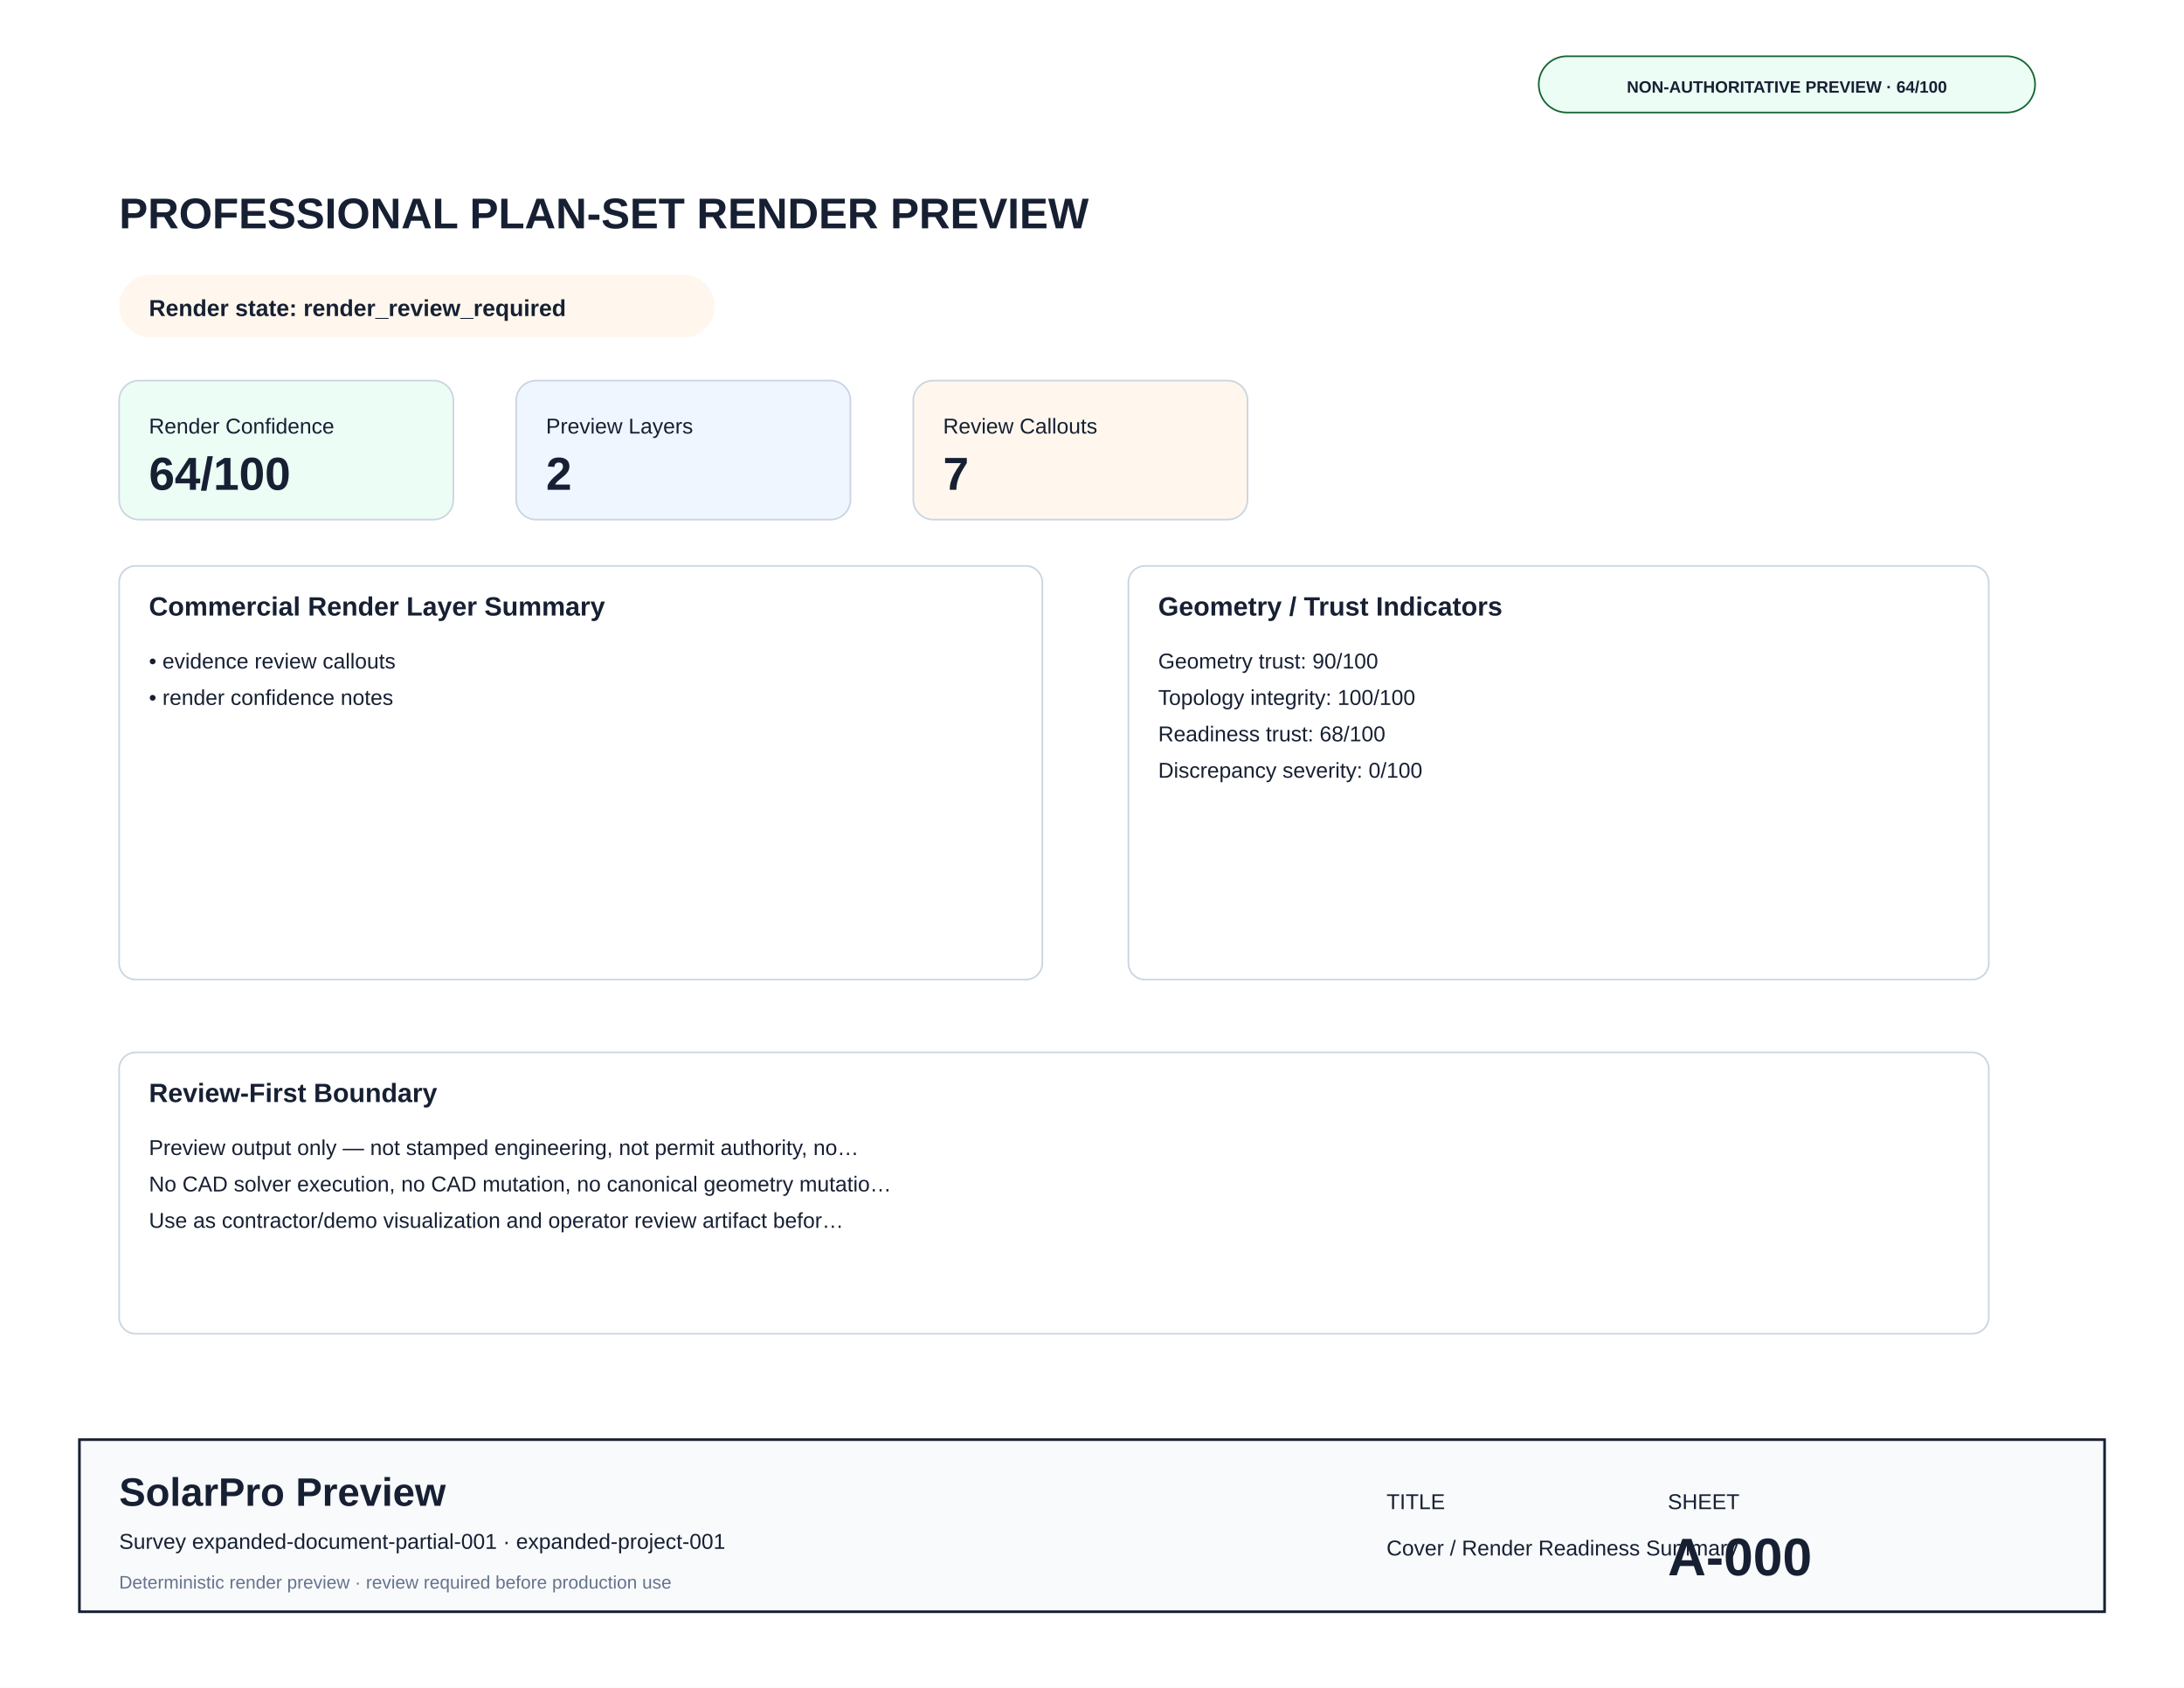
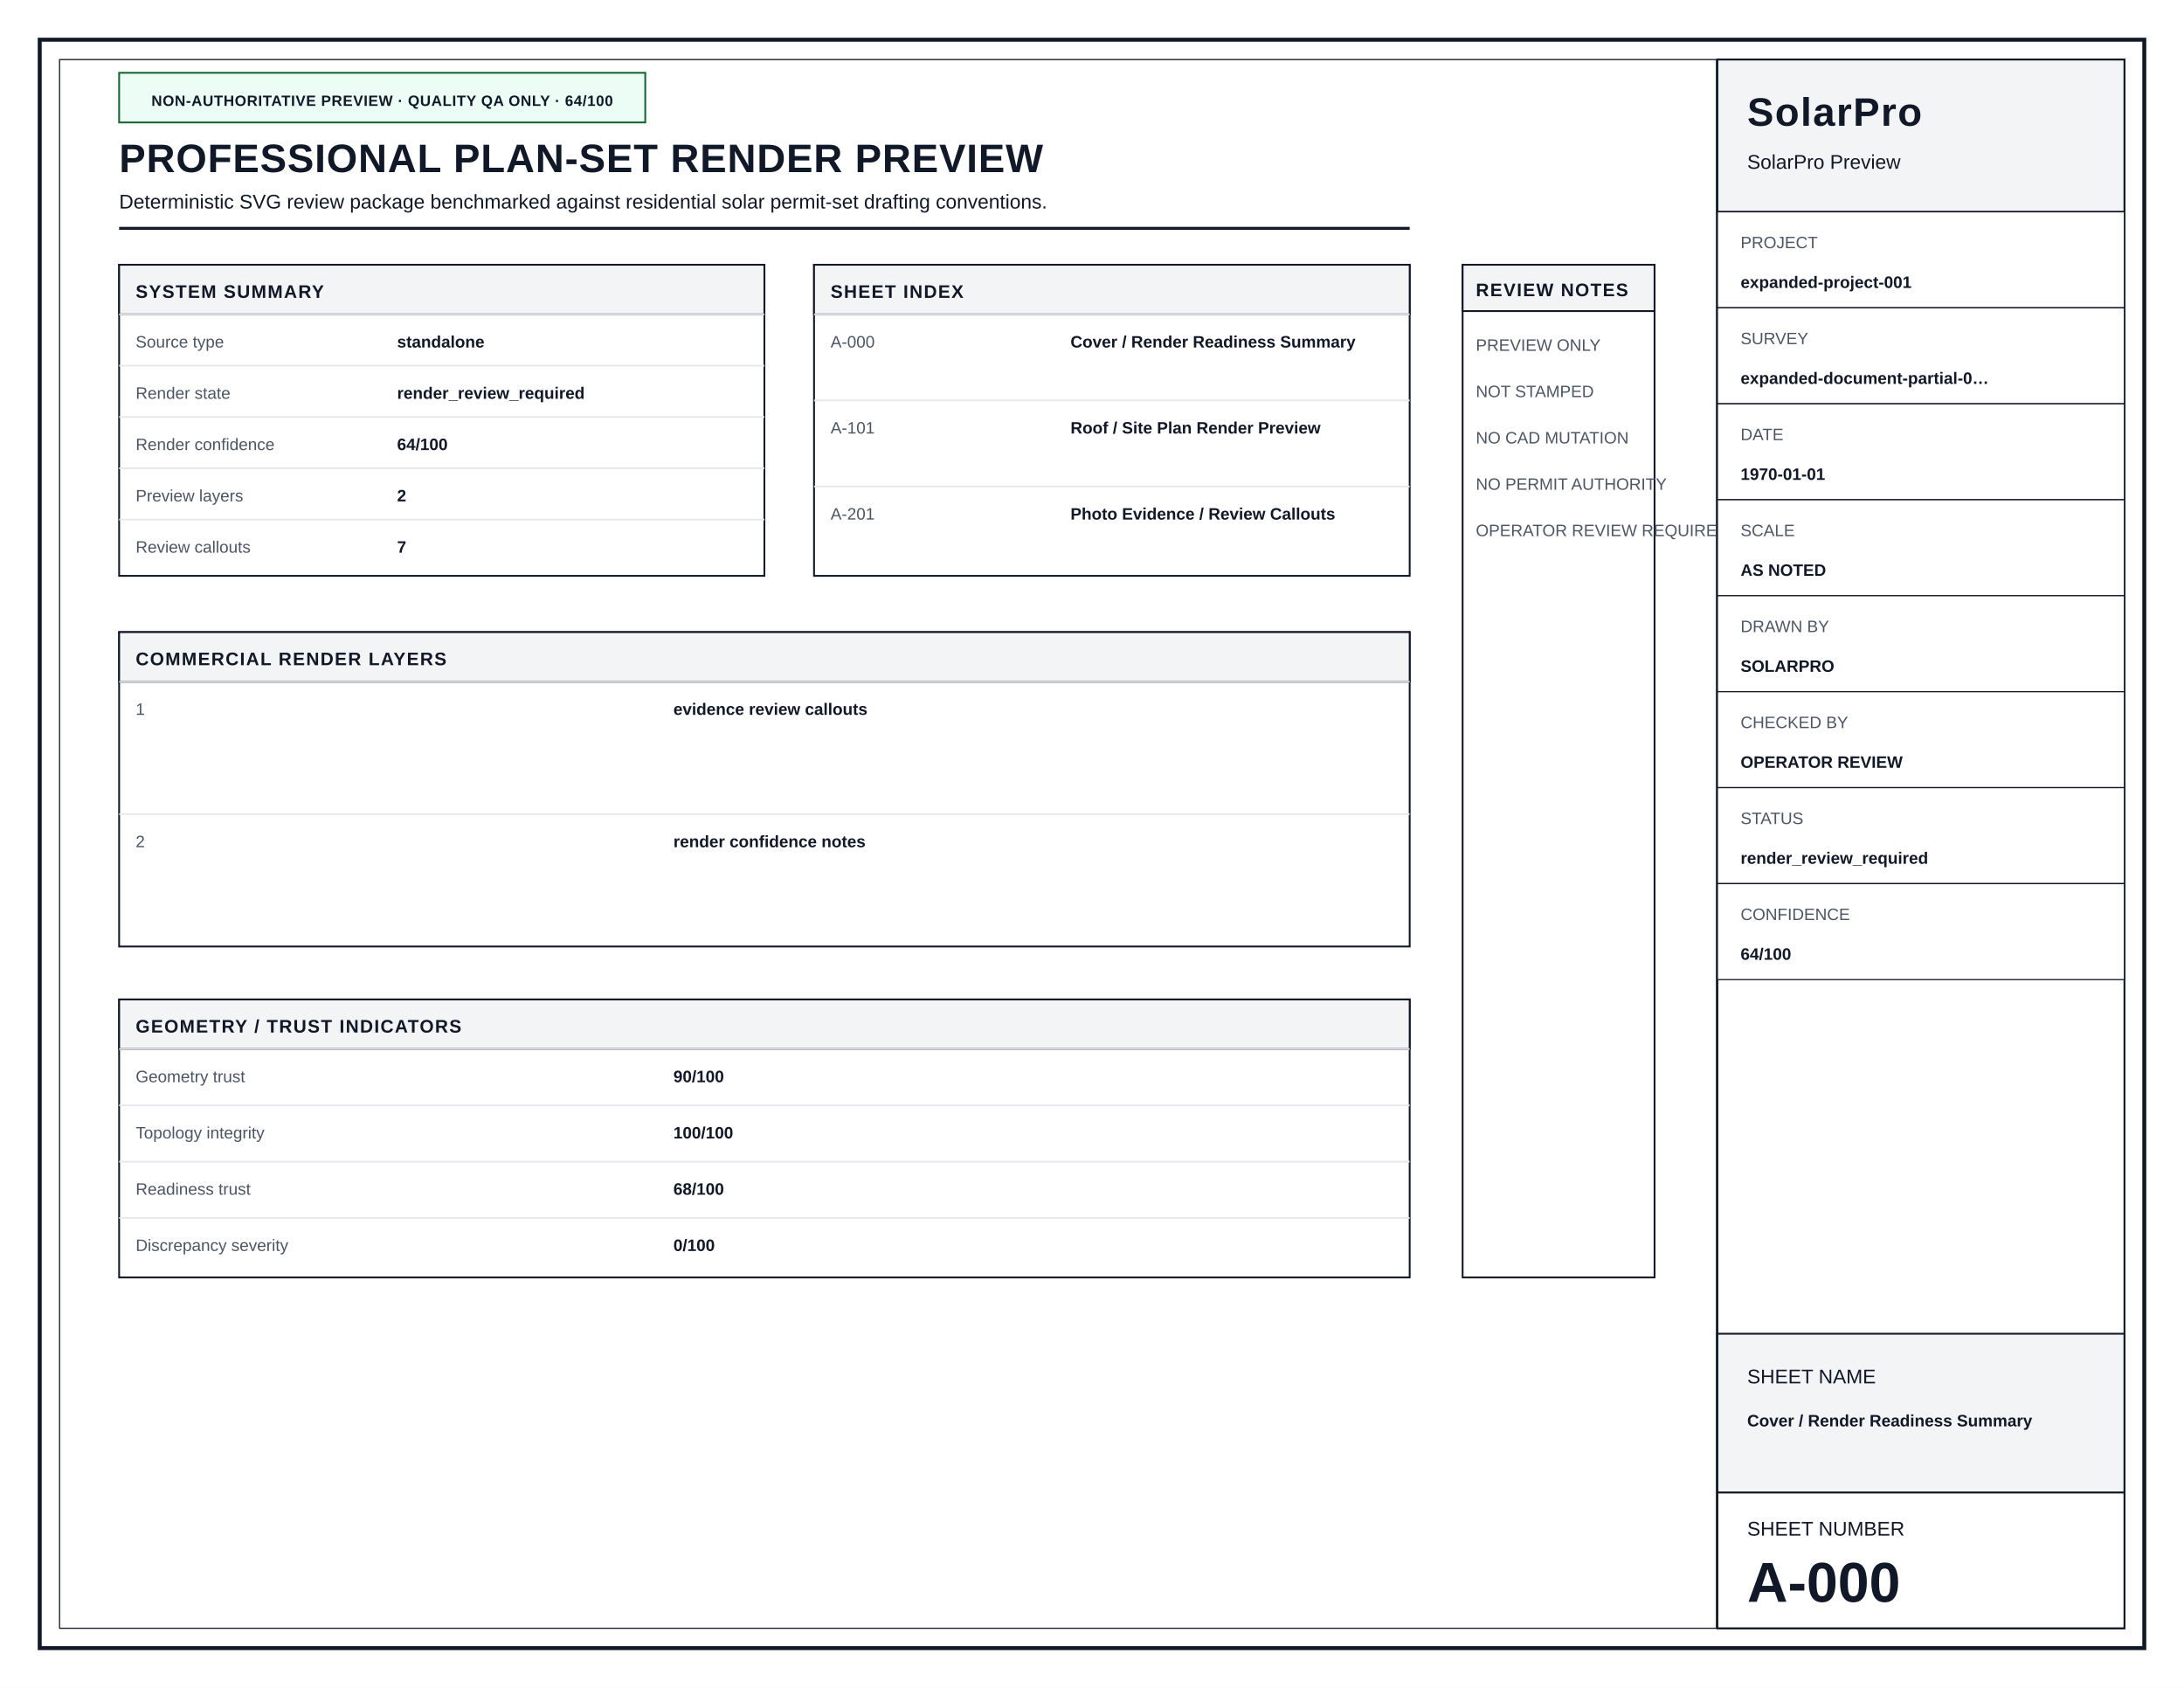
<svg xmlns="http://www.w3.org/2000/svg" width="1320" height="1020" viewBox="0 0 1320 1020" role="img">
  <defs>
-     <style>.title{font:700 24px Arial,sans-serif;fill:#172033}.sheetno{font:800 32px Arial,sans-serif;fill:#172033}.metric{font:800 28px Arial,sans-serif;fill:#172033}.panelTitle{font:700 16px Arial,sans-serif;fill:#172033}.label{font:700 15px Arial,sans-serif;fill:#172033}.small{font:13px Arial,sans-serif;fill:#172033}.tiny{font:11px Arial,sans-serif;fill:#64748b}.badge{font:700 14px Arial,sans-serif;fill:#172033}.stamp{font:700 10px Arial,sans-serif;fill:#172033}</style>
+     <style>.title{font:800 24px Arial,sans-serif;letter-spacing:.8px;fill:#111827}.drawingTitle{font:800 24px Arial,sans-serif;letter-spacing:.5px;fill:#111827}.sheetno{font:900 34px Arial,sans-serif;fill:#111827}.metric{font:800 24px Arial,sans-serif;fill:#111827}.panelTitle{font:800 14px Arial,sans-serif;letter-spacing:.4px;fill:#111827}.tableHead{font:800 11px Arial,sans-serif;letter-spacing:.7px;fill:#111827}.label{font:800 14px Arial,sans-serif;fill:#111827}.small{font:12px Arial,sans-serif;fill:#111827}.tiny{font:10px Arial,sans-serif;fill:#4b5563}.tinyStrong{font:700 10px Arial,sans-serif;fill:#111827}.callout{font:700 10px Arial,sans-serif;letter-spacing:.25px;fill:#111827}.badge{font:700 12px Arial,sans-serif;fill:#111827}.stamp{font:800 9px Arial,sans-serif;letter-spacing:.3px;fill:#111827}</style>
  </defs>
  <rect width="100%" height="100%" fill="#ffffff" />
-   <text x="72" y="138" style="font:700 26px Arial,sans-serif;fill:#172033">PROFESSIONAL PLAN-SET RENDER PREVIEW</text>
-   <rect x="72" y="166" width="360" height="38" rx="19" fill="#fff7ed" />
-   <text x="90" y="191" class="badge">Render state: render_review_required</text>
  <g>
-     <rect x="72" y="230" width="202" height="84" rx="12" fill="#ecfdf5" stroke="#cbd5e1" />
-     <text x="90" y="262" class="small">Render Confidence</text>
-     <text x="90" y="296" class="metric">64/100</text>
+     <rect x="24" y="24" width="1272" height="972" fill="none" stroke="#111827" stroke-width="2.4" />
+     <rect x="36" y="36" width="1248" height="948" fill="none" stroke="#111827" stroke-width="0.7" />
+     <line x1="1038" y1="36" x2="1038" y2="984" stroke="#111827" stroke-width="1.8" />
+   </g>
+   <text x="72" y="104" class="drawingTitle">PROFESSIONAL PLAN-SET RENDER PREVIEW</text>
+   <text x="72" y="126" class="small">Deterministic SVG review package benchmarked against residential solar permit-set drafting conventions.</text>
+   <line x1="72" y1="138" x2="852" y2="138" stroke="#111827" stroke-width="1.8" />
+   <g>
+     <rect x="72" y="160" width="390" height="188" fill="#fff" stroke="#111827" stroke-width="1.1" />
+     <rect x="72" y="160" width="390" height="30" fill="#f3f4f6" stroke="#111827" stroke-width="1.1" />
+     <text x="82" y="180" class="tableHead">SYSTEM SUMMARY</text>
+     <line x1="72" y1="190" x2="462" y2="190" stroke="#e5e7eb" />
+     <text x="82" y="210" class="tiny">Source type</text>
+     <text x="240" y="210" class="tinyStrong">standalone</text>
+     <line x1="72" y1="221" x2="462" y2="221" stroke="#e5e7eb" />
+     <text x="82" y="241" class="tiny">Render state</text>
+     <text x="240" y="241" class="tinyStrong">render_review_required</text>
+     <line x1="72" y1="252" x2="462" y2="252" stroke="#e5e7eb" />
+     <text x="82" y="272" class="tiny">Render confidence</text>
+     <text x="240" y="272" class="tinyStrong">64/100</text>
+     <line x1="72" y1="283" x2="462" y2="283" stroke="#e5e7eb" />
+     <text x="82" y="303" class="tiny">Preview layers</text>
+     <text x="240" y="303" class="tinyStrong">2</text>
+     <line x1="72" y1="314" x2="462" y2="314" stroke="#e5e7eb" />
+     <text x="82" y="334" class="tiny">Review callouts</text>
+     <text x="240" y="334" class="tinyStrong">7</text>
  </g>
  <g>
-     <rect x="312" y="230" width="202" height="84" rx="12" fill="#eff6ff" stroke="#cbd5e1" />
-     <text x="330" y="262" class="small">Preview Layers</text>
-     <text x="330" y="296" class="metric">2</text>
+     <rect x="492" y="160" width="360" height="188" fill="#fff" stroke="#111827" stroke-width="1.1" />
+     <rect x="492" y="160" width="360" height="30" fill="#f3f4f6" stroke="#111827" stroke-width="1.1" />
+     <text x="502" y="180" class="tableHead">SHEET INDEX</text>
+     <line x1="492" y1="190" x2="852" y2="190" stroke="#e5e7eb" />
+     <text x="502" y="210" class="tiny">A-000</text>
+     <text x="647" y="210" class="tinyStrong">Cover / Render Readiness Summary</text>
+     <line x1="492" y1="242" x2="852" y2="242" stroke="#e5e7eb" />
+     <text x="502" y="262" class="tiny">A-101</text>
+     <text x="647" y="262" class="tinyStrong">Roof / Site Plan Render Preview</text>
+     <line x1="492" y1="294" x2="852" y2="294" stroke="#e5e7eb" />
+     <text x="502" y="314" class="tiny">A-201</text>
+     <text x="647" y="314" class="tinyStrong">Photo Evidence / Review Callouts</text>
  </g>
  <g>
-     <rect x="552" y="230" width="202" height="84" rx="12" fill="#fff7ed" stroke="#cbd5e1" />
-     <text x="570" y="262" class="small">Review Callouts</text>
-     <text x="570" y="296" class="metric">7</text>
+     <rect x="72" y="382" width="780" height="190" fill="#fff" stroke="#111827" stroke-width="1.1" />
+     <rect x="72" y="382" width="780" height="30" fill="#f3f4f6" stroke="#111827" stroke-width="1.1" />
+     <text x="82" y="402" class="tableHead">COMMERCIAL RENDER LAYERS</text>
+     <line x1="72" y1="412" x2="852" y2="412" stroke="#e5e7eb" />
+     <text x="82" y="432" class="tiny">1</text>
+     <text x="407" y="432" class="tinyStrong">evidence review callouts</text>
+     <line x1="72" y1="492" x2="852" y2="492" stroke="#e5e7eb" />
+     <text x="82" y="512" class="tiny">2</text>
+     <text x="407" y="512" class="tinyStrong">render confidence notes</text>
  </g>
  <g>
-     <rect x="72" y="342" width="558" height="250" rx="10" fill="#ffffff" stroke="#cbd5e1" />
-     <text x="90" y="372" class="panelTitle">Commercial Render Layer Summary</text>
-     <text x="90" y="404" class="small">• evidence review callouts</text>
-     <text x="90" y="426" class="small">• render confidence notes</text>
+     <rect x="72" y="604" width="780" height="168" fill="#fff" stroke="#111827" stroke-width="1.1" />
+     <rect x="72" y="604" width="780" height="30" fill="#f3f4f6" stroke="#111827" stroke-width="1.1" />
+     <text x="82" y="624" class="tableHead">GEOMETRY / TRUST INDICATORS</text>
+     <line x1="72" y1="634" x2="852" y2="634" stroke="#e5e7eb" />
+     <text x="82" y="654" class="tiny">Geometry trust</text>
+     <text x="407" y="654" class="tinyStrong">90/100</text>
+     <line x1="72" y1="668" x2="852" y2="668" stroke="#e5e7eb" />
+     <text x="82" y="688" class="tiny">Topology integrity</text>
+     <text x="407" y="688" class="tinyStrong">100/100</text>
+     <line x1="72" y1="702" x2="852" y2="702" stroke="#e5e7eb" />
+     <text x="82" y="722" class="tiny">Readiness trust</text>
+     <text x="407" y="722" class="tinyStrong">68/100</text>
+     <line x1="72" y1="736" x2="852" y2="736" stroke="#e5e7eb" />
+     <text x="82" y="756" class="tiny">Discrepancy severity</text>
+     <text x="407" y="756" class="tinyStrong">0/100</text>
  </g>
  <g>
-     <rect x="682" y="342" width="520" height="250" rx="10" fill="#ffffff" stroke="#cbd5e1" />
-     <text x="700" y="372" class="panelTitle">Geometry / Trust Indicators</text>
-     <text x="700" y="404" class="small">Geometry trust: 90/100</text>
-     <text x="700" y="426" class="small">Topology integrity: 100/100</text>
-     <text x="700" y="448" class="small">Readiness trust: 68/100</text>
-     <text x="700" y="470" class="small">Discrepancy severity: 0/100</text>
+     <rect x="884" y="160" width="116" height="612" fill="#fff" stroke="#111827" stroke-width="1.1" />
+     <rect x="884" y="160" width="116" height="28" fill="#f3f4f6" stroke="#111827" stroke-width="1.1" />
+     <text x="892" y="179" class="tableHead">REVIEW NOTES</text>
+     <text x="892" y="212" class="tiny">PREVIEW ONLY</text>
+     <text x="892" y="240" class="tiny">NOT STAMPED</text>
+     <text x="892" y="268" class="tiny">NO CAD MUTATION</text>
+     <text x="892" y="296" class="tiny">NO PERMIT AUTHORITY</text>
+     <text x="892" y="324" class="tiny">OPERATOR REVIEW REQUIRED …</text>
  </g>
  <g>
-     <rect x="72" y="636" width="1130" height="170" rx="10" fill="#ffffff" stroke="#cbd5e1" />
-     <text x="90" y="666" class="panelTitle">Review-First Boundary</text>
-     <text x="90" y="698" class="small">Preview output only — not stamped engineering, not permit authority, no…</text>
-     <text x="90" y="720" class="small">No CAD solver execution, no CAD mutation, no canonical geometry mutatio…</text>
-     <text x="90" y="742" class="small">Use as contractor/demo visualization and operator review artifact befor…</text>
+     <rect x="1038" y="36" width="246" height="948" fill="#fff" stroke="#111827" stroke-width="1.1" />
+     <rect x="1038" y="36" width="246" height="92" fill="#f3f4f6" stroke="#111827" stroke-width="1.1" />
+     <text x="1056" y="76" class="title">SolarPro</text>
+     <text x="1056" y="102" class="small">SolarPro Preview</text>
+     <rect x="1038" y="128" width="246" height="58" fill="#fff" stroke="#111827" stroke-width="0.7" />
+     <text x="1052" y="150" class="tiny">PROJECT</text>
+     <text x="1052" y="174" class="tinyStrong">expanded-project-001</text>
+     <rect x="1038" y="186" width="246" height="58" fill="#fff" stroke="#111827" stroke-width="0.7" />
+     <text x="1052" y="208" class="tiny">SURVEY</text>
+     <text x="1052" y="232" class="tinyStrong">expanded-document-partial-0…</text>
+     <rect x="1038" y="244" width="246" height="58" fill="#fff" stroke="#111827" stroke-width="0.7" />
+     <text x="1052" y="266" class="tiny">DATE</text>
+     <text x="1052" y="290" class="tinyStrong">1970-01-01</text>
+     <rect x="1038" y="302" width="246" height="58" fill="#fff" stroke="#111827" stroke-width="0.7" />
+     <text x="1052" y="324" class="tiny">SCALE</text>
+     <text x="1052" y="348" class="tinyStrong">AS NOTED</text>
+     <rect x="1038" y="360" width="246" height="58" fill="#fff" stroke="#111827" stroke-width="0.7" />
+     <text x="1052" y="382" class="tiny">DRAWN BY</text>
+     <text x="1052" y="406" class="tinyStrong">SOLARPRO</text>
+     <rect x="1038" y="418" width="246" height="58" fill="#fff" stroke="#111827" stroke-width="0.7" />
+     <text x="1052" y="440" class="tiny">CHECKED BY</text>
+     <text x="1052" y="464" class="tinyStrong">OPERATOR REVIEW</text>
+     <rect x="1038" y="476" width="246" height="58" fill="#fff" stroke="#111827" stroke-width="0.7" />
+     <text x="1052" y="498" class="tiny">STATUS</text>
+     <text x="1052" y="522" class="tinyStrong">render_review_required</text>
+     <rect x="1038" y="534" width="246" height="58" fill="#fff" stroke="#111827" stroke-width="0.7" />
+     <text x="1052" y="556" class="tiny">CONFIDENCE</text>
+     <text x="1052" y="580" class="tinyStrong">64/100</text>
+     <rect x="1038" y="806" width="246" height="96" fill="#f3f4f6" stroke="#111827" stroke-width="1.1" />
+     <text x="1056" y="836" class="small">SHEET NAME</text>
+     <text x="1056" y="862" class="tinyStrong">Cover / Render Readiness Summary</text>
+     <rect x="1038" y="902" width="246" height="82" fill="#fff" stroke="#111827" stroke-width="1.1" />
+     <text x="1056" y="928" class="small">SHEET NUMBER</text>
+     <text x="1056" y="968" class="sheetno">A-000</text>
  </g>
  <g>
-     <rect x="48" y="870" width="1224" height="104" fill="#f8fafc" stroke="#172033" stroke-width="1.6" />
-     <text x="72" y="910" class="title">SolarPro Preview</text>
-     <text x="72" y="936" class="small">Survey expanded-document-partial-001 · expanded-project-001</text>
-     <text x="72" y="960" class="tiny">Deterministic render preview · review required before production use</text>
-     <text x="1008" y="912" class="small">SHEET</text>
-     <text x="1008" y="952" class="sheetno">A-000</text>
-     <text x="838" y="912" class="small">TITLE</text>
-     <text x="838" y="940" class="small">Cover / Render Readiness Summary</text>
-   </g>
-   <g>
-     <rect x="930" y="34" width="300" height="34" rx="17" fill="#ecfdf5" stroke="#166534" />
-     <text x="1080" y="56" text-anchor="middle" class="stamp">NON-AUTHORITATIVE PREVIEW · 64/100</text>
+     <rect x="72" y="44" width="318" height="30" fill="#ecfdf5" stroke="#166534" stroke-width="1.1" />
+     <text x="231" y="64" text-anchor="middle" class="stamp">NON-AUTHORITATIVE PREVIEW · QUALITY QA ONLY · 64/100</text>
  </g>
</svg>
